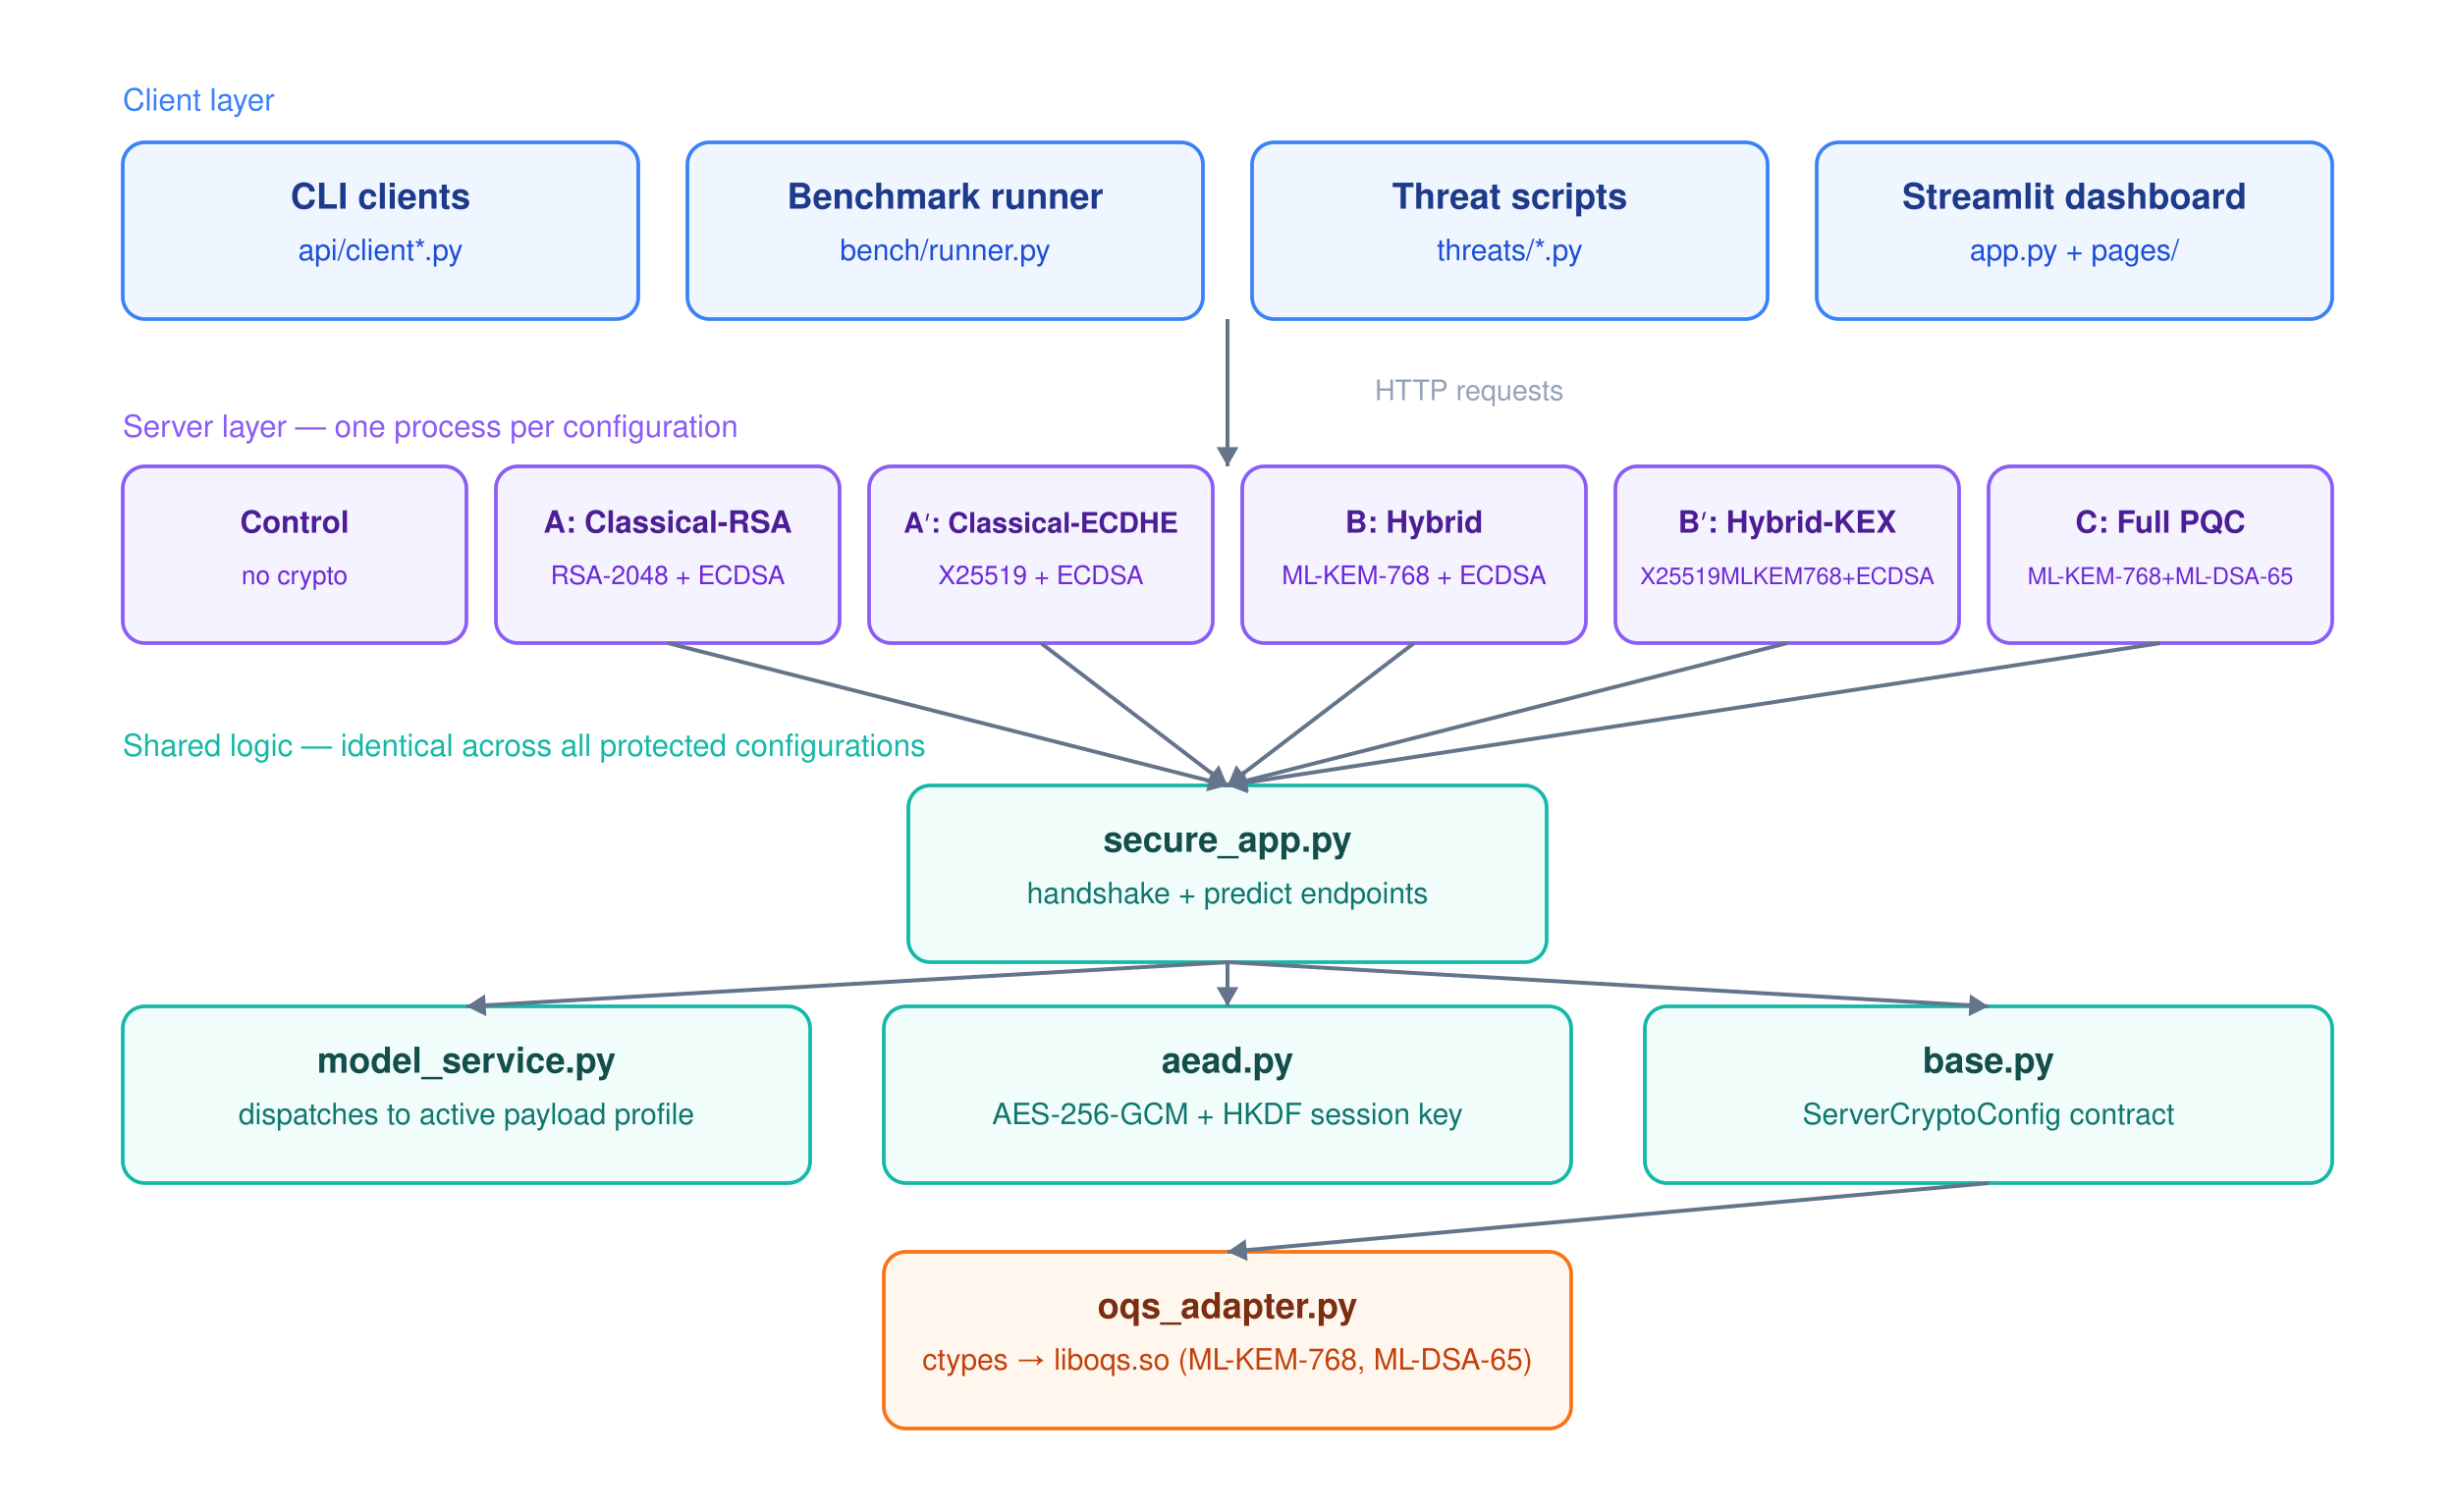
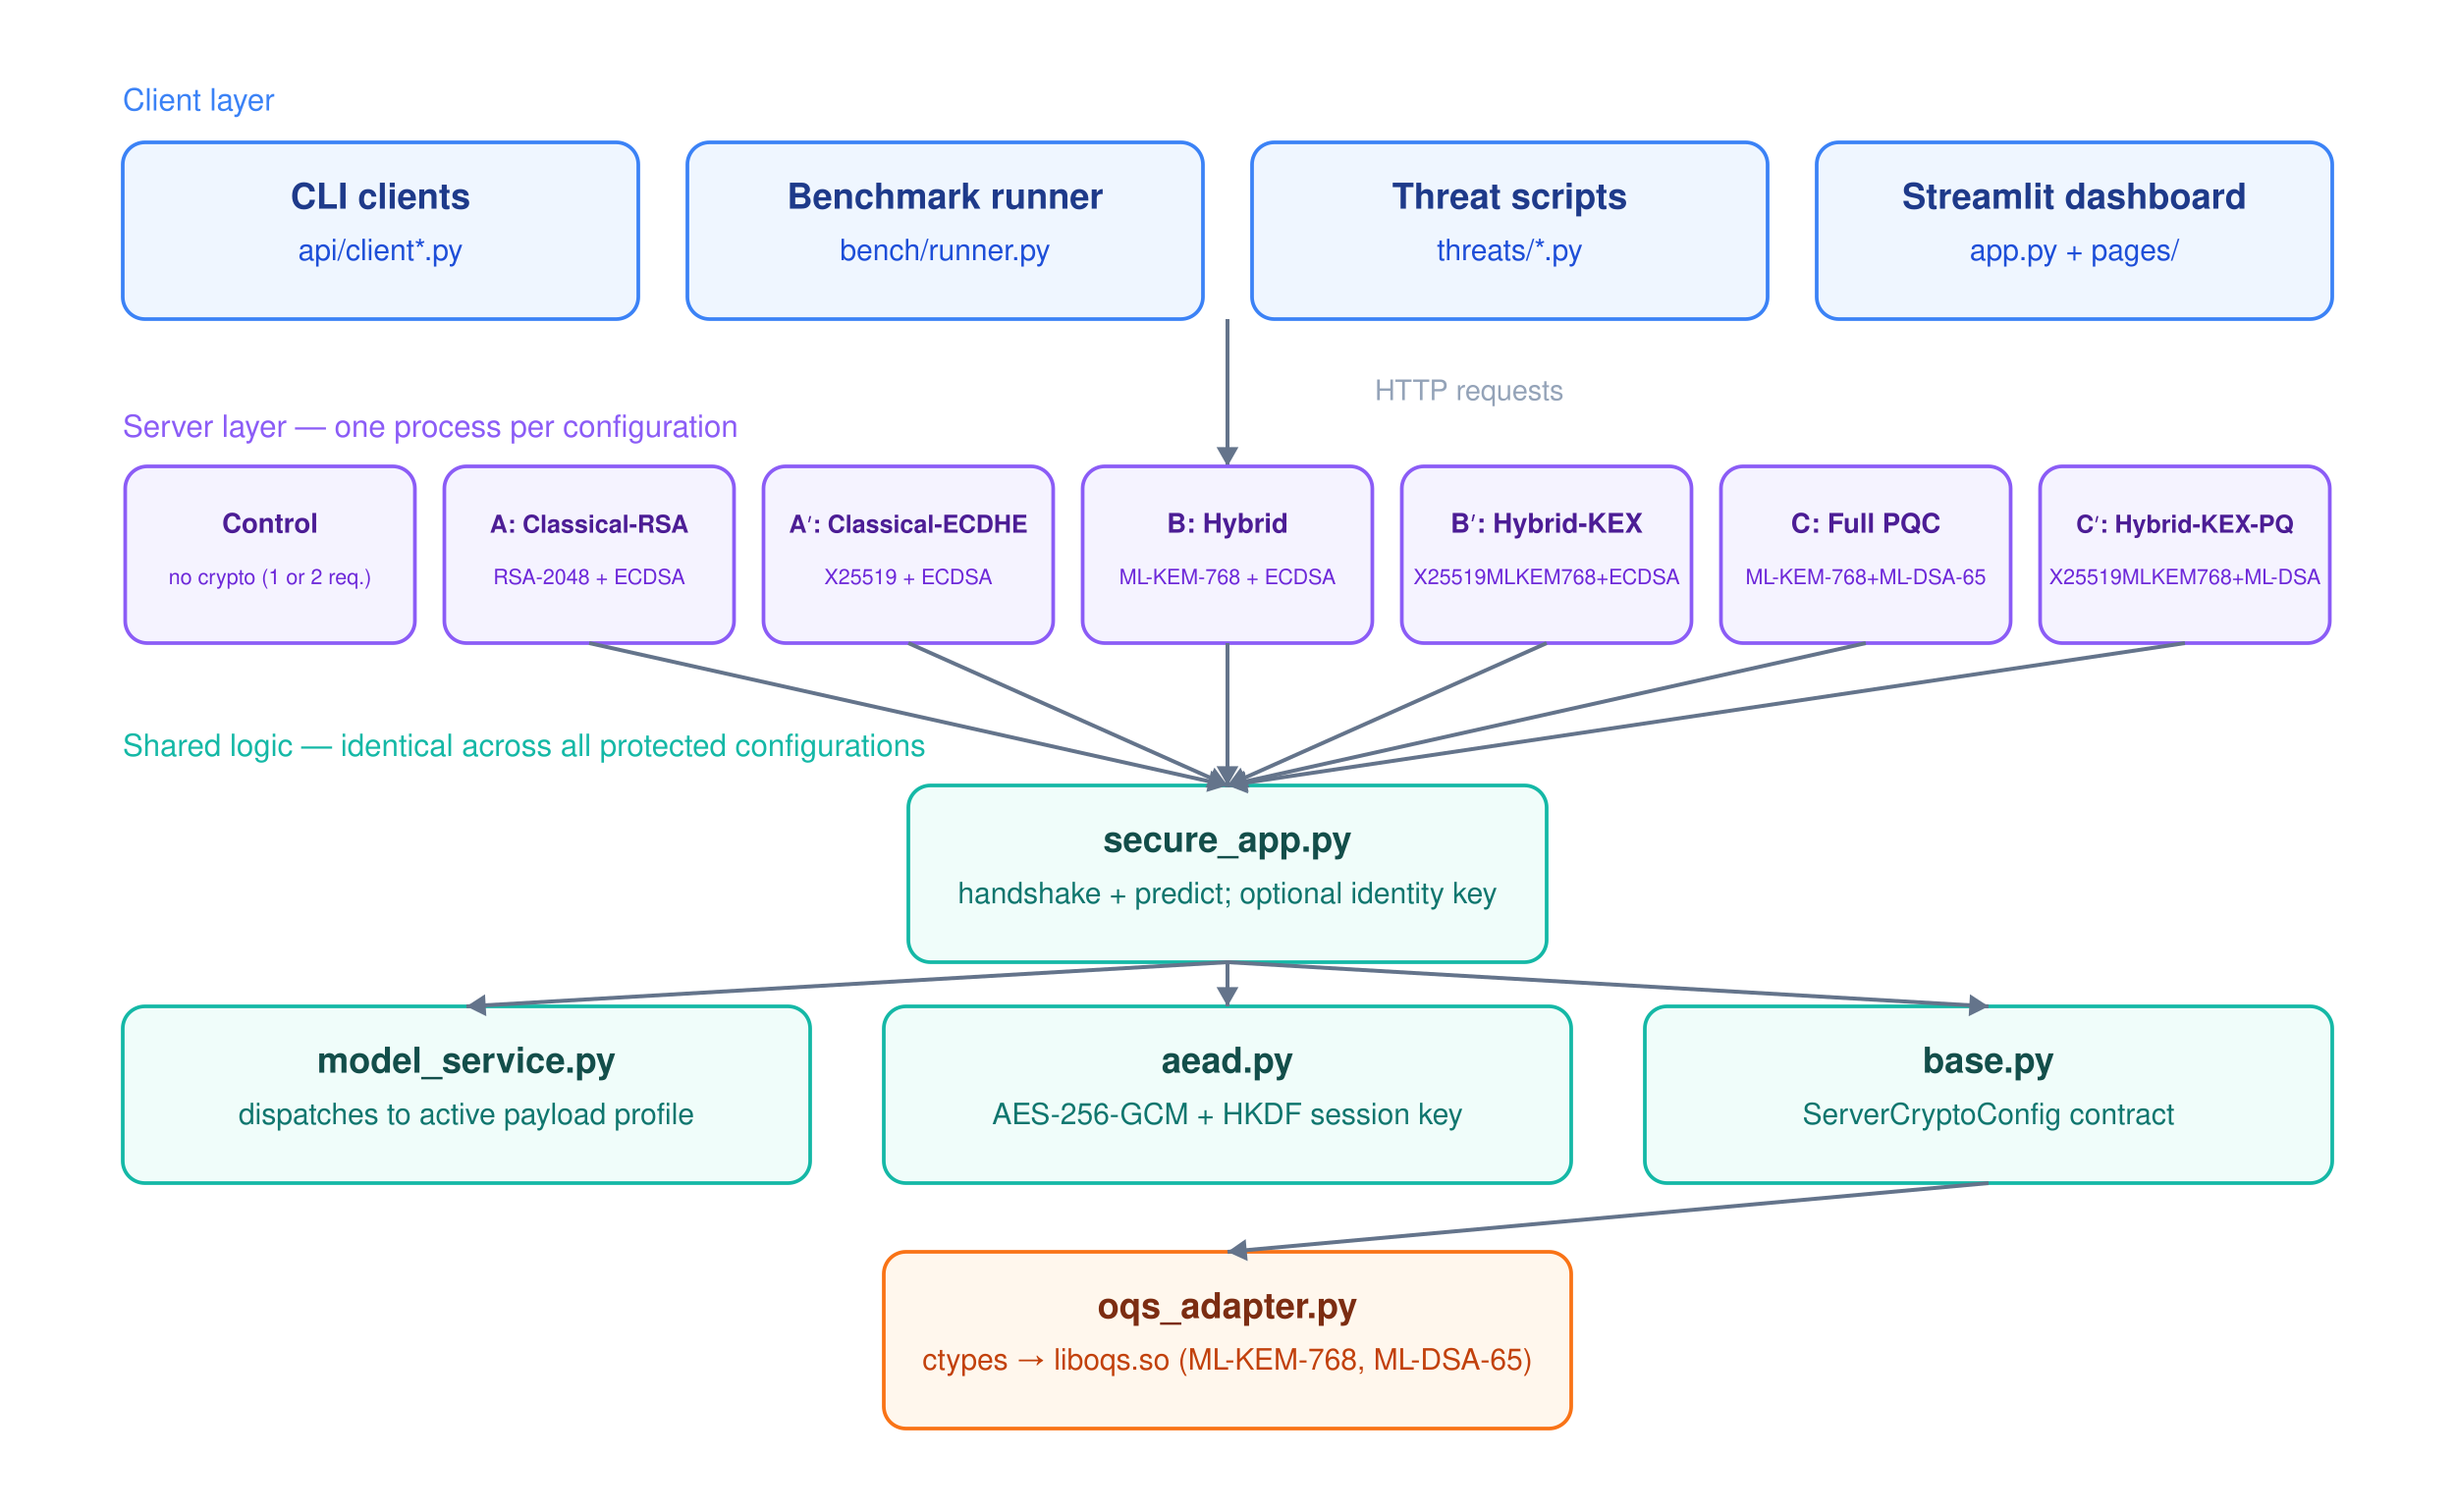
<svg xmlns="http://www.w3.org/2000/svg" width="100%" viewBox="0 0 1000 616" font-family="Helvetica Neue, Helvetica, Arial, sans-serif">
  <rect width="1000" height="616" fill="#ffffff" />
  <defs>
    <marker id="arrow" viewBox="0 0 10 10" refX="8" refY="5" markerWidth="7" markerHeight="7" orient="auto-start-reverse">
      <path d="M1 1L8 5L1 9Z" fill="#64748b" />
    </marker>
  </defs>
  <text x="50" y="45" text-anchor="start" font-family="Helvetica Neue, Helvetica, Arial, sans-serif" font-size="12.5" fill="#3b82f6">Client layer</text>
  <rect x="50" y="58" width="210" height="72" rx="9" fill="#eff6ff" stroke="#3b82f6" stroke-width="1.5" />
  <text x="155.0" y="85.0" text-anchor="middle" font-family="Helvetica Neue, Helvetica, Arial, sans-serif" font-size="14.5" font-weight="600" fill="#1e3a8a">CLI clients</text>
  <text x="155.0" y="106.0" text-anchor="middle" font-family="Helvetica Neue, Helvetica, Arial, sans-serif" font-size="12" fill="#1d4ed8">api/client*.py</text>
  <rect x="280" y="58" width="210" height="72" rx="9" fill="#eff6ff" stroke="#3b82f6" stroke-width="1.5" />
  <text x="385.0" y="85.0" text-anchor="middle" font-family="Helvetica Neue, Helvetica, Arial, sans-serif" font-size="14.5" font-weight="600" fill="#1e3a8a">Benchmark runner</text>
  <text x="385.0" y="106.0" text-anchor="middle" font-family="Helvetica Neue, Helvetica, Arial, sans-serif" font-size="12" fill="#1d4ed8">bench/runner.py</text>
  <rect x="510" y="58" width="210" height="72" rx="9" fill="#eff6ff" stroke="#3b82f6" stroke-width="1.5" />
  <text x="615.0" y="85.0" text-anchor="middle" font-family="Helvetica Neue, Helvetica, Arial, sans-serif" font-size="14.5" font-weight="600" fill="#1e3a8a">Threat scripts</text>
  <text x="615.0" y="106.0" text-anchor="middle" font-family="Helvetica Neue, Helvetica, Arial, sans-serif" font-size="12" fill="#1d4ed8">threats/*.py</text>
  <rect x="740" y="58" width="210" height="72" rx="9" fill="#eff6ff" stroke="#3b82f6" stroke-width="1.5" />
  <text x="845.0" y="85.0" text-anchor="middle" font-family="Helvetica Neue, Helvetica, Arial, sans-serif" font-size="14.5" font-weight="600" fill="#1e3a8a">Streamlit dashboard</text>
  <text x="845.0" y="106.0" text-anchor="middle" font-family="Helvetica Neue, Helvetica, Arial, sans-serif" font-size="12" fill="#1d4ed8">app.py + pages/</text>
  <line x1="500" y1="130" x2="500" y2="190" stroke="#64748b" stroke-width="1.6" marker-end="url(#arrow)" />
  <text x="560" y="163" text-anchor="start" font-family="Helvetica Neue, Helvetica, Arial, sans-serif" font-size="11.5" fill="#94a3b8">HTTP requests</text>
  <text x="50" y="178" text-anchor="start" font-family="Helvetica Neue, Helvetica, Arial, sans-serif" font-size="12.5" fill="#8b5cf6">Server layer  —  one process per configuration</text>
-   <rect x="50" y="190" width="140" height="72" rx="9" fill="#f5f3ff" stroke="#8b5cf6" stroke-width="1.5" />
-   <text x="120" y="217.0" text-anchor="middle" font-family="Helvetica Neue, Helvetica, Arial, sans-serif" font-size="12.5" font-weight="600" fill="#4c1d95">Control</text>
-   <text x="120" y="238.0" text-anchor="middle" font-family="Helvetica Neue, Helvetica, Arial, sans-serif" font-size="10.5" fill="#6d28d9">no crypto</text>
-   <rect x="202" y="190" width="140" height="72" rx="9" fill="#f5f3ff" stroke="#8b5cf6" stroke-width="1.5" />
-   <text x="272" y="217.0" text-anchor="middle" font-family="Helvetica Neue, Helvetica, Arial, sans-serif" font-size="12.5" font-weight="600" fill="#4c1d95">A: Classical-RSA</text>
-   <text x="272" y="238.0" text-anchor="middle" font-family="Helvetica Neue, Helvetica, Arial, sans-serif" font-size="10.5" fill="#6d28d9">RSA-2048 + ECDSA</text>
-   <rect x="354" y="190" width="140" height="72" rx="9" fill="#f5f3ff" stroke="#8b5cf6" stroke-width="1.5" />
-   <text x="424" y="217.0" text-anchor="middle" font-family="Helvetica Neue, Helvetica, Arial, sans-serif" font-size="11.5" font-weight="600" fill="#4c1d95">A′: Classical-ECDHE</text>
-   <text x="424" y="238.0" text-anchor="middle" font-family="Helvetica Neue, Helvetica, Arial, sans-serif" font-size="10.5" fill="#6d28d9">X25519 + ECDSA</text>
-   <rect x="506" y="190" width="140" height="72" rx="9" fill="#f5f3ff" stroke="#8b5cf6" stroke-width="1.5" />
-   <text x="576" y="217.0" text-anchor="middle" font-family="Helvetica Neue, Helvetica, Arial, sans-serif" font-size="12.5" font-weight="600" fill="#4c1d95">B: Hybrid</text>
-   <text x="576" y="238.0" text-anchor="middle" font-family="Helvetica Neue, Helvetica, Arial, sans-serif" font-size="10.5" fill="#6d28d9">ML-KEM-768 + ECDSA</text>
-   <rect x="658" y="190" width="140" height="72" rx="9" fill="#f5f3ff" stroke="#8b5cf6" stroke-width="1.5" />
-   <text x="728" y="217.0" text-anchor="middle" font-family="Helvetica Neue, Helvetica, Arial, sans-serif" font-size="12.5" font-weight="600" fill="#4c1d95">B′: Hybrid-KEX</text>
-   <text x="728" y="238.0" text-anchor="middle" font-family="Helvetica Neue, Helvetica, Arial, sans-serif" font-size="9.5" fill="#6d28d9">X25519MLKEM768+ECDSA</text>
-   <rect x="810" y="190" width="140" height="72" rx="9" fill="#f5f3ff" stroke="#8b5cf6" stroke-width="1.5" />
-   <text x="880" y="217.0" text-anchor="middle" font-family="Helvetica Neue, Helvetica, Arial, sans-serif" font-size="12.5" font-weight="600" fill="#4c1d95">C: Full PQC</text>
-   <text x="880" y="238.0" text-anchor="middle" font-family="Helvetica Neue, Helvetica, Arial, sans-serif" font-size="9.5" fill="#6d28d9">ML-KEM-768+ML-DSA-65</text>
+   <rect x="51" y="190" width="118" height="72" rx="9" fill="#f5f3ff" stroke="#8b5cf6" stroke-width="1.5" />
+   <text x="110.0" y="217.0" text-anchor="middle" font-family="Helvetica Neue, Helvetica, Arial, sans-serif" font-size="11" font-weight="600" fill="#4c1d95">Control</text>
+   <text x="110.0" y="238.0" text-anchor="middle" font-family="Helvetica Neue, Helvetica, Arial, sans-serif" font-size="8.6" fill="#6d28d9">no crypto (1 or 2 req.)</text>
+   <rect x="181" y="190" width="118" height="72" rx="9" fill="#f5f3ff" stroke="#8b5cf6" stroke-width="1.5" />
+   <text x="240.0" y="217.0" text-anchor="middle" font-family="Helvetica Neue, Helvetica, Arial, sans-serif" font-size="10" font-weight="600" fill="#4c1d95">A: Classical-RSA</text>
+   <text x="240.0" y="238.0" text-anchor="middle" font-family="Helvetica Neue, Helvetica, Arial, sans-serif" font-size="8.6" fill="#6d28d9">RSA-2048 + ECDSA</text>
+   <rect x="311" y="190" width="118" height="72" rx="9" fill="#f5f3ff" stroke="#8b5cf6" stroke-width="1.5" />
+   <text x="370.0" y="217.0" text-anchor="middle" font-family="Helvetica Neue, Helvetica, Arial, sans-serif" font-size="10" font-weight="600" fill="#4c1d95">A′: Classical-ECDHE</text>
+   <text x="370.0" y="238.0" text-anchor="middle" font-family="Helvetica Neue, Helvetica, Arial, sans-serif" font-size="8.6" fill="#6d28d9">X25519 + ECDSA</text>
+   <rect x="441" y="190" width="118" height="72" rx="9" fill="#f5f3ff" stroke="#8b5cf6" stroke-width="1.5" />
+   <text x="500.0" y="217.0" text-anchor="middle" font-family="Helvetica Neue, Helvetica, Arial, sans-serif" font-size="11" font-weight="600" fill="#4c1d95">B: Hybrid</text>
+   <text x="500.0" y="238.0" text-anchor="middle" font-family="Helvetica Neue, Helvetica, Arial, sans-serif" font-size="8.6" fill="#6d28d9">ML-KEM-768 + ECDSA</text>
+   <rect x="571" y="190" width="118" height="72" rx="9" fill="#f5f3ff" stroke="#8b5cf6" stroke-width="1.5" />
+   <text x="630.0" y="217.0" text-anchor="middle" font-family="Helvetica Neue, Helvetica, Arial, sans-serif" font-size="11" font-weight="600" fill="#4c1d95">B′: Hybrid-KEX</text>
+   <text x="630.0" y="238.0" text-anchor="middle" font-family="Helvetica Neue, Helvetica, Arial, sans-serif" font-size="8.6" fill="#6d28d9">X25519MLKEM768+ECDSA</text>
+   <rect x="701" y="190" width="118" height="72" rx="9" fill="#f5f3ff" stroke="#8b5cf6" stroke-width="1.5" />
+   <text x="760.0" y="217.0" text-anchor="middle" font-family="Helvetica Neue, Helvetica, Arial, sans-serif" font-size="11" font-weight="600" fill="#4c1d95">C: Full PQC</text>
+   <text x="760.0" y="238.0" text-anchor="middle" font-family="Helvetica Neue, Helvetica, Arial, sans-serif" font-size="8.6" fill="#6d28d9">ML-KEM-768+ML-DSA-65</text>
+   <rect x="831" y="190" width="118" height="72" rx="9" fill="#f5f3ff" stroke="#8b5cf6" stroke-width="1.5" />
+   <text x="890.0" y="217.0" text-anchor="middle" font-family="Helvetica Neue, Helvetica, Arial, sans-serif" font-size="10" font-weight="600" fill="#4c1d95">C′: Hybrid-KEX-PQ</text>
+   <text x="890.0" y="238.0" text-anchor="middle" font-family="Helvetica Neue, Helvetica, Arial, sans-serif" font-size="8.6" fill="#6d28d9">X25519MLKEM768+ML-DSA</text>
  <rect x="370" y="320" width="260" height="72" rx="9" fill="#f0fdfa" stroke="#14b8a6" stroke-width="1.5" />
  <text x="500.0" y="347.0" text-anchor="middle" font-family="Helvetica Neue, Helvetica, Arial, sans-serif" font-size="14.5" font-weight="600" fill="#134e4a">secure_app.py</text>
-   <text x="500.0" y="368.0" text-anchor="middle" font-family="Helvetica Neue, Helvetica, Arial, sans-serif" font-size="12" fill="#0f766e">handshake + predict endpoints</text>
-   <line x1="272" y1="262" x2="500" y2="320" stroke="#64748b" stroke-width="1.6" marker-end="url(#arrow)" />
-   <line x1="424" y1="262" x2="500" y2="320" stroke="#64748b" stroke-width="1.6" marker-end="url(#arrow)" />
-   <line x1="576" y1="262" x2="500" y2="320" stroke="#64748b" stroke-width="1.6" marker-end="url(#arrow)" />
-   <line x1="728" y1="262" x2="500" y2="320" stroke="#64748b" stroke-width="1.6" marker-end="url(#arrow)" />
-   <line x1="880" y1="262" x2="500" y2="320" stroke="#64748b" stroke-width="1.6" marker-end="url(#arrow)" />
+   <text x="500.0" y="368.0" text-anchor="middle" font-family="Helvetica Neue, Helvetica, Arial, sans-serif" font-size="12" fill="#0f766e">handshake + predict; optional identity key</text>
+   <line x1="240.0" y1="262" x2="500" y2="320" stroke="#64748b" stroke-width="1.6" marker-end="url(#arrow)" />
+   <line x1="370.0" y1="262" x2="500" y2="320" stroke="#64748b" stroke-width="1.6" marker-end="url(#arrow)" />
+   <line x1="500.0" y1="262" x2="500" y2="320" stroke="#64748b" stroke-width="1.6" marker-end="url(#arrow)" />
+   <line x1="630.0" y1="262" x2="500" y2="320" stroke="#64748b" stroke-width="1.6" marker-end="url(#arrow)" />
+   <line x1="760.0" y1="262" x2="500" y2="320" stroke="#64748b" stroke-width="1.6" marker-end="url(#arrow)" />
+   <line x1="890.0" y1="262" x2="500" y2="320" stroke="#64748b" stroke-width="1.6" marker-end="url(#arrow)" />
  <text x="50" y="308" text-anchor="start" font-family="Helvetica Neue, Helvetica, Arial, sans-serif" font-size="12.5" fill="#14b8a6">Shared logic  —  identical across all protected configurations</text>
  <rect x="50" y="410" width="280" height="72" rx="9" fill="#f0fdfa" stroke="#14b8a6" stroke-width="1.5" />
  <text x="190.0" y="437.0" text-anchor="middle" font-family="Helvetica Neue, Helvetica, Arial, sans-serif" font-size="14.5" font-weight="600" fill="#134e4a">model_service.py</text>
  <text x="190.0" y="458.0" text-anchor="middle" font-family="Helvetica Neue, Helvetica, Arial, sans-serif" font-size="12" fill="#0f766e">dispatches to active payload profile</text>
  <rect x="360" y="410" width="280" height="72" rx="9" fill="#f0fdfa" stroke="#14b8a6" stroke-width="1.5" />
  <text x="500.0" y="437.0" text-anchor="middle" font-family="Helvetica Neue, Helvetica, Arial, sans-serif" font-size="14.5" font-weight="600" fill="#134e4a">aead.py</text>
  <text x="500.0" y="458.0" text-anchor="middle" font-family="Helvetica Neue, Helvetica, Arial, sans-serif" font-size="12" fill="#0f766e">AES-256-GCM + HKDF session key</text>
  <rect x="670" y="410" width="280" height="72" rx="9" fill="#f0fdfa" stroke="#14b8a6" stroke-width="1.5" />
  <text x="810.0" y="437.0" text-anchor="middle" font-family="Helvetica Neue, Helvetica, Arial, sans-serif" font-size="14.5" font-weight="600" fill="#134e4a">base.py</text>
  <text x="810.0" y="458.0" text-anchor="middle" font-family="Helvetica Neue, Helvetica, Arial, sans-serif" font-size="12" fill="#0f766e">ServerCryptoConfig contract</text>
  <line x1="500" y1="392" x2="190.0" y2="410" stroke="#64748b" stroke-width="1.6" marker-end="url(#arrow)" />
  <line x1="500" y1="392" x2="500.0" y2="410" stroke="#64748b" stroke-width="1.6" marker-end="url(#arrow)" />
  <line x1="500" y1="392" x2="810.0" y2="410" stroke="#64748b" stroke-width="1.6" marker-end="url(#arrow)" />
  <rect x="360" y="510" width="280" height="72" rx="9" fill="#fff7ed" stroke="#f97316" stroke-width="1.5" />
  <text x="500.0" y="537.0" text-anchor="middle" font-family="Helvetica Neue, Helvetica, Arial, sans-serif" font-size="14.5" font-weight="600" fill="#7c2d12">oqs_adapter.py</text>
  <text x="500.0" y="558.0" text-anchor="middle" font-family="Helvetica Neue, Helvetica, Arial, sans-serif" font-size="12" fill="#c2410c">ctypes → liboqs.so (ML-KEM-768, ML-DSA-65)</text>
  <line x1="810.0" y1="482" x2="500" y2="510" stroke="#64748b" stroke-width="1.6" marker-end="url(#arrow)" />
</svg>
